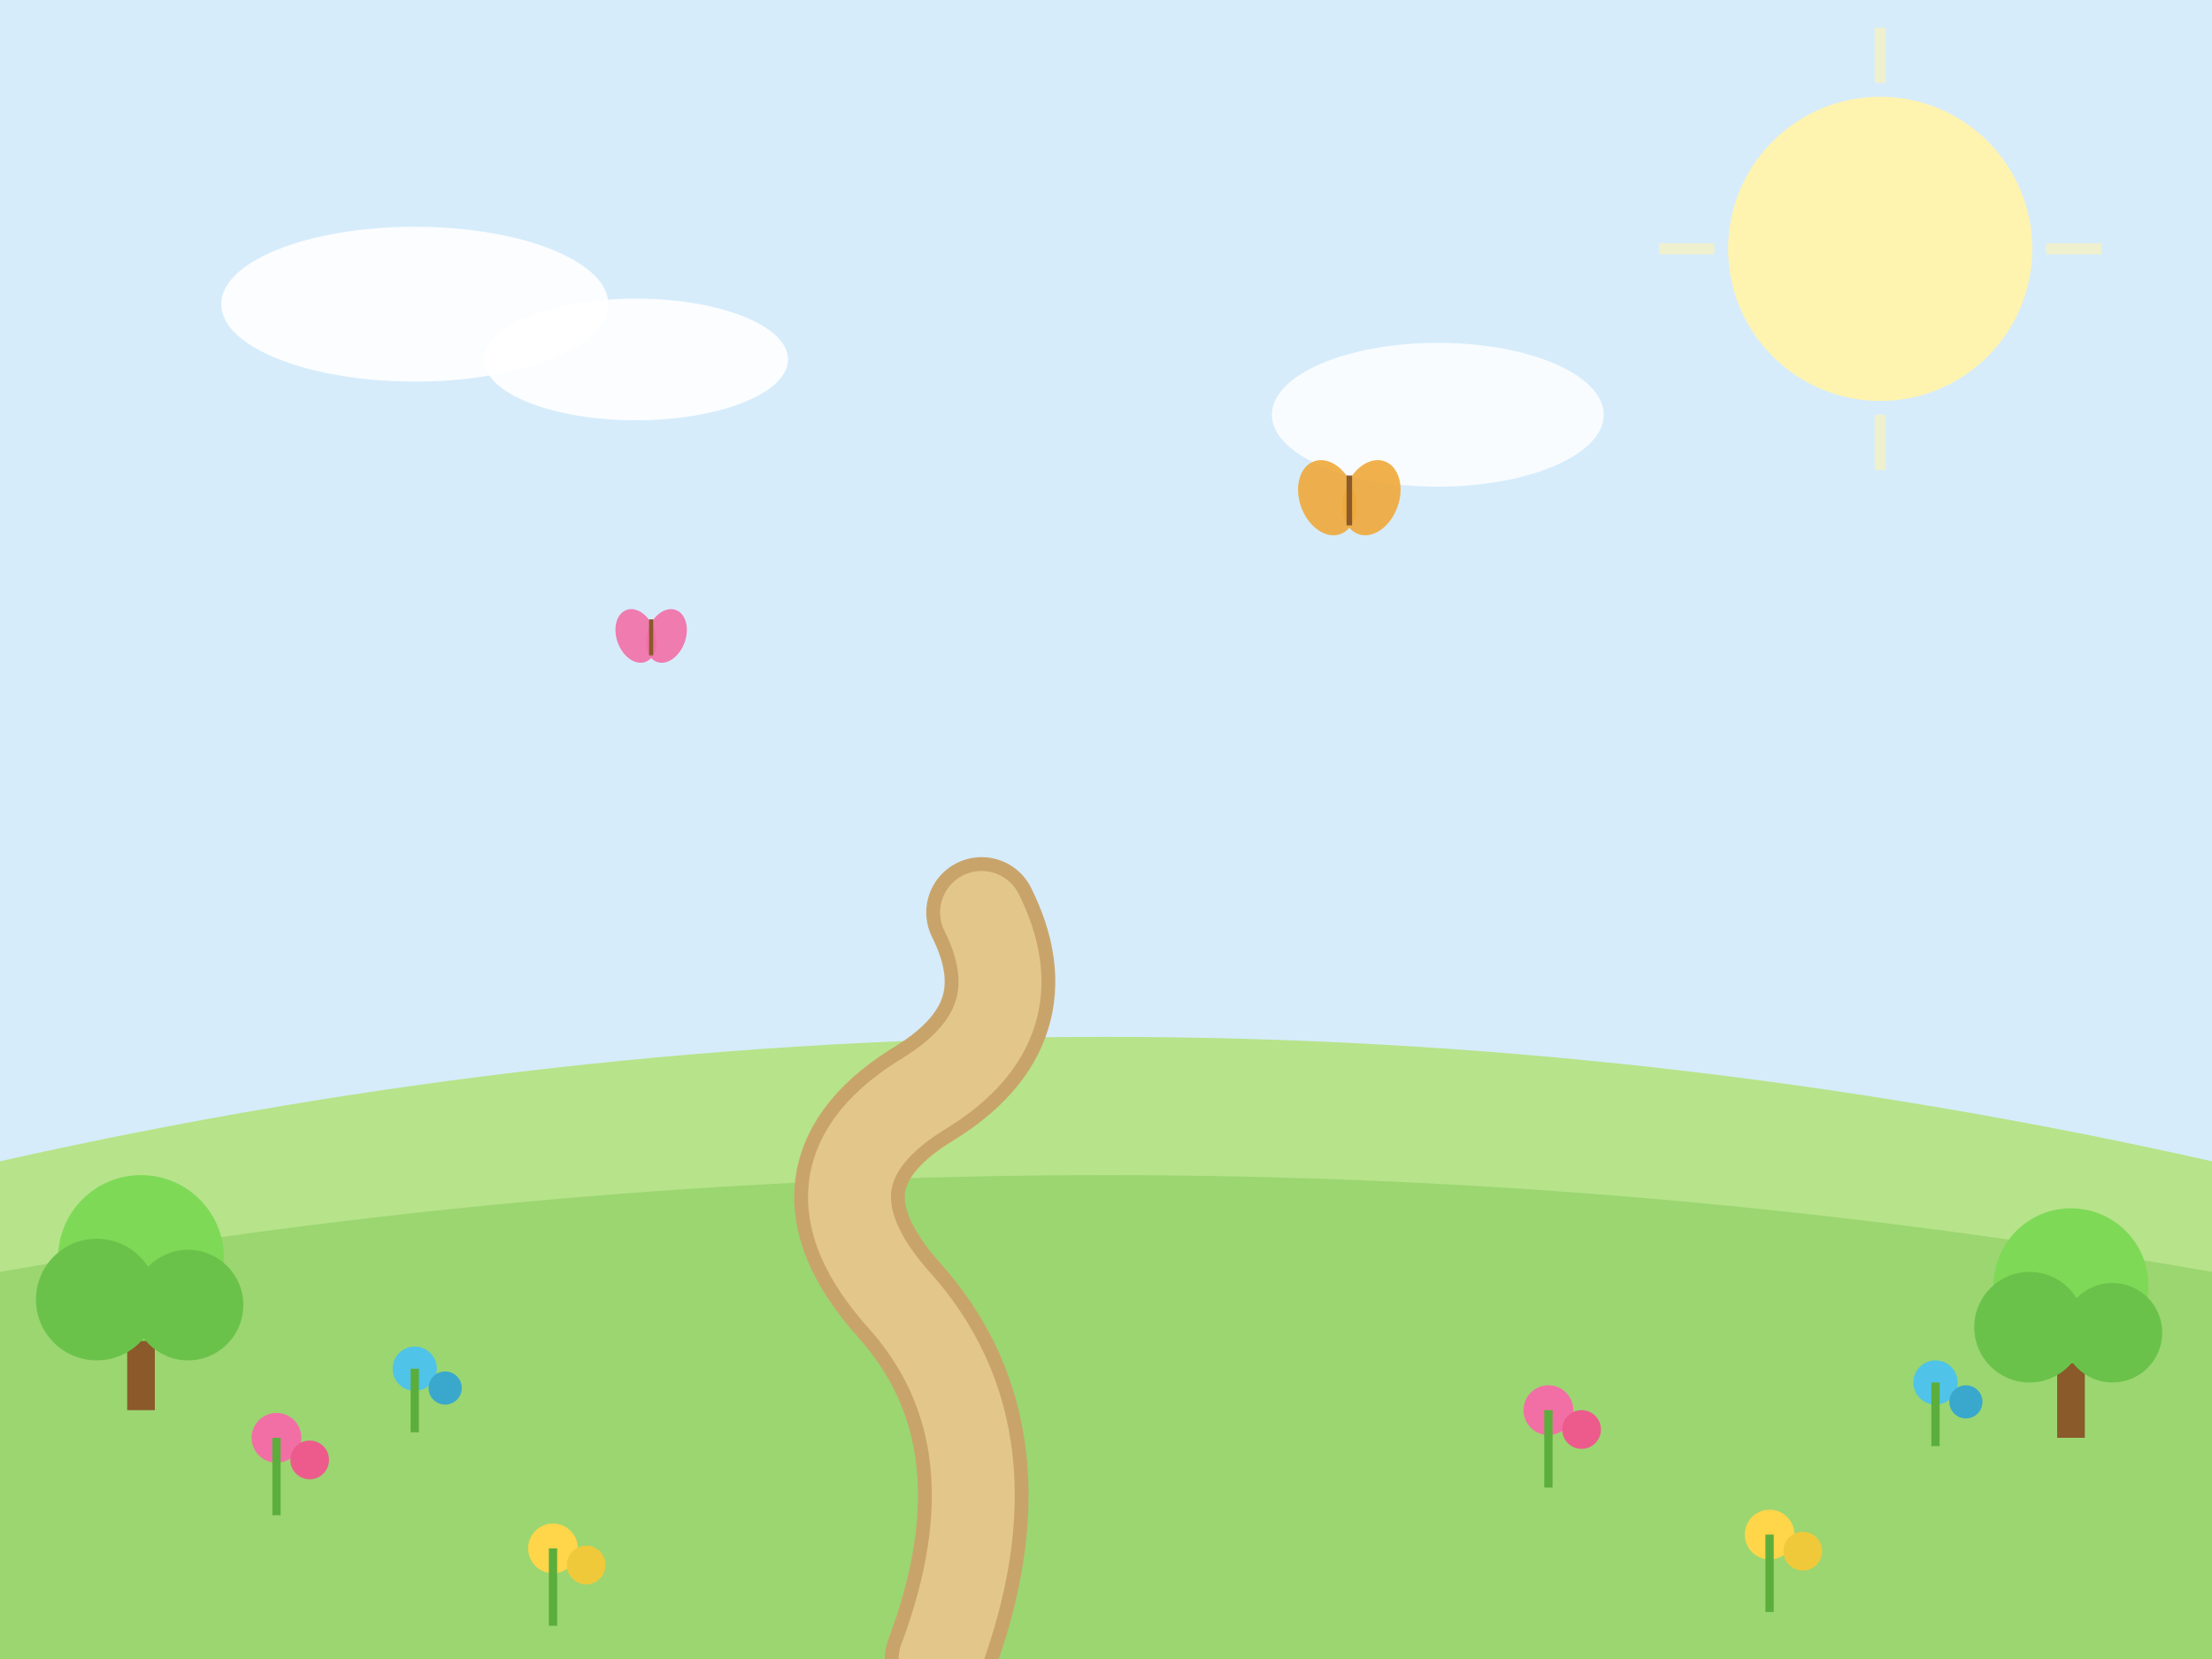
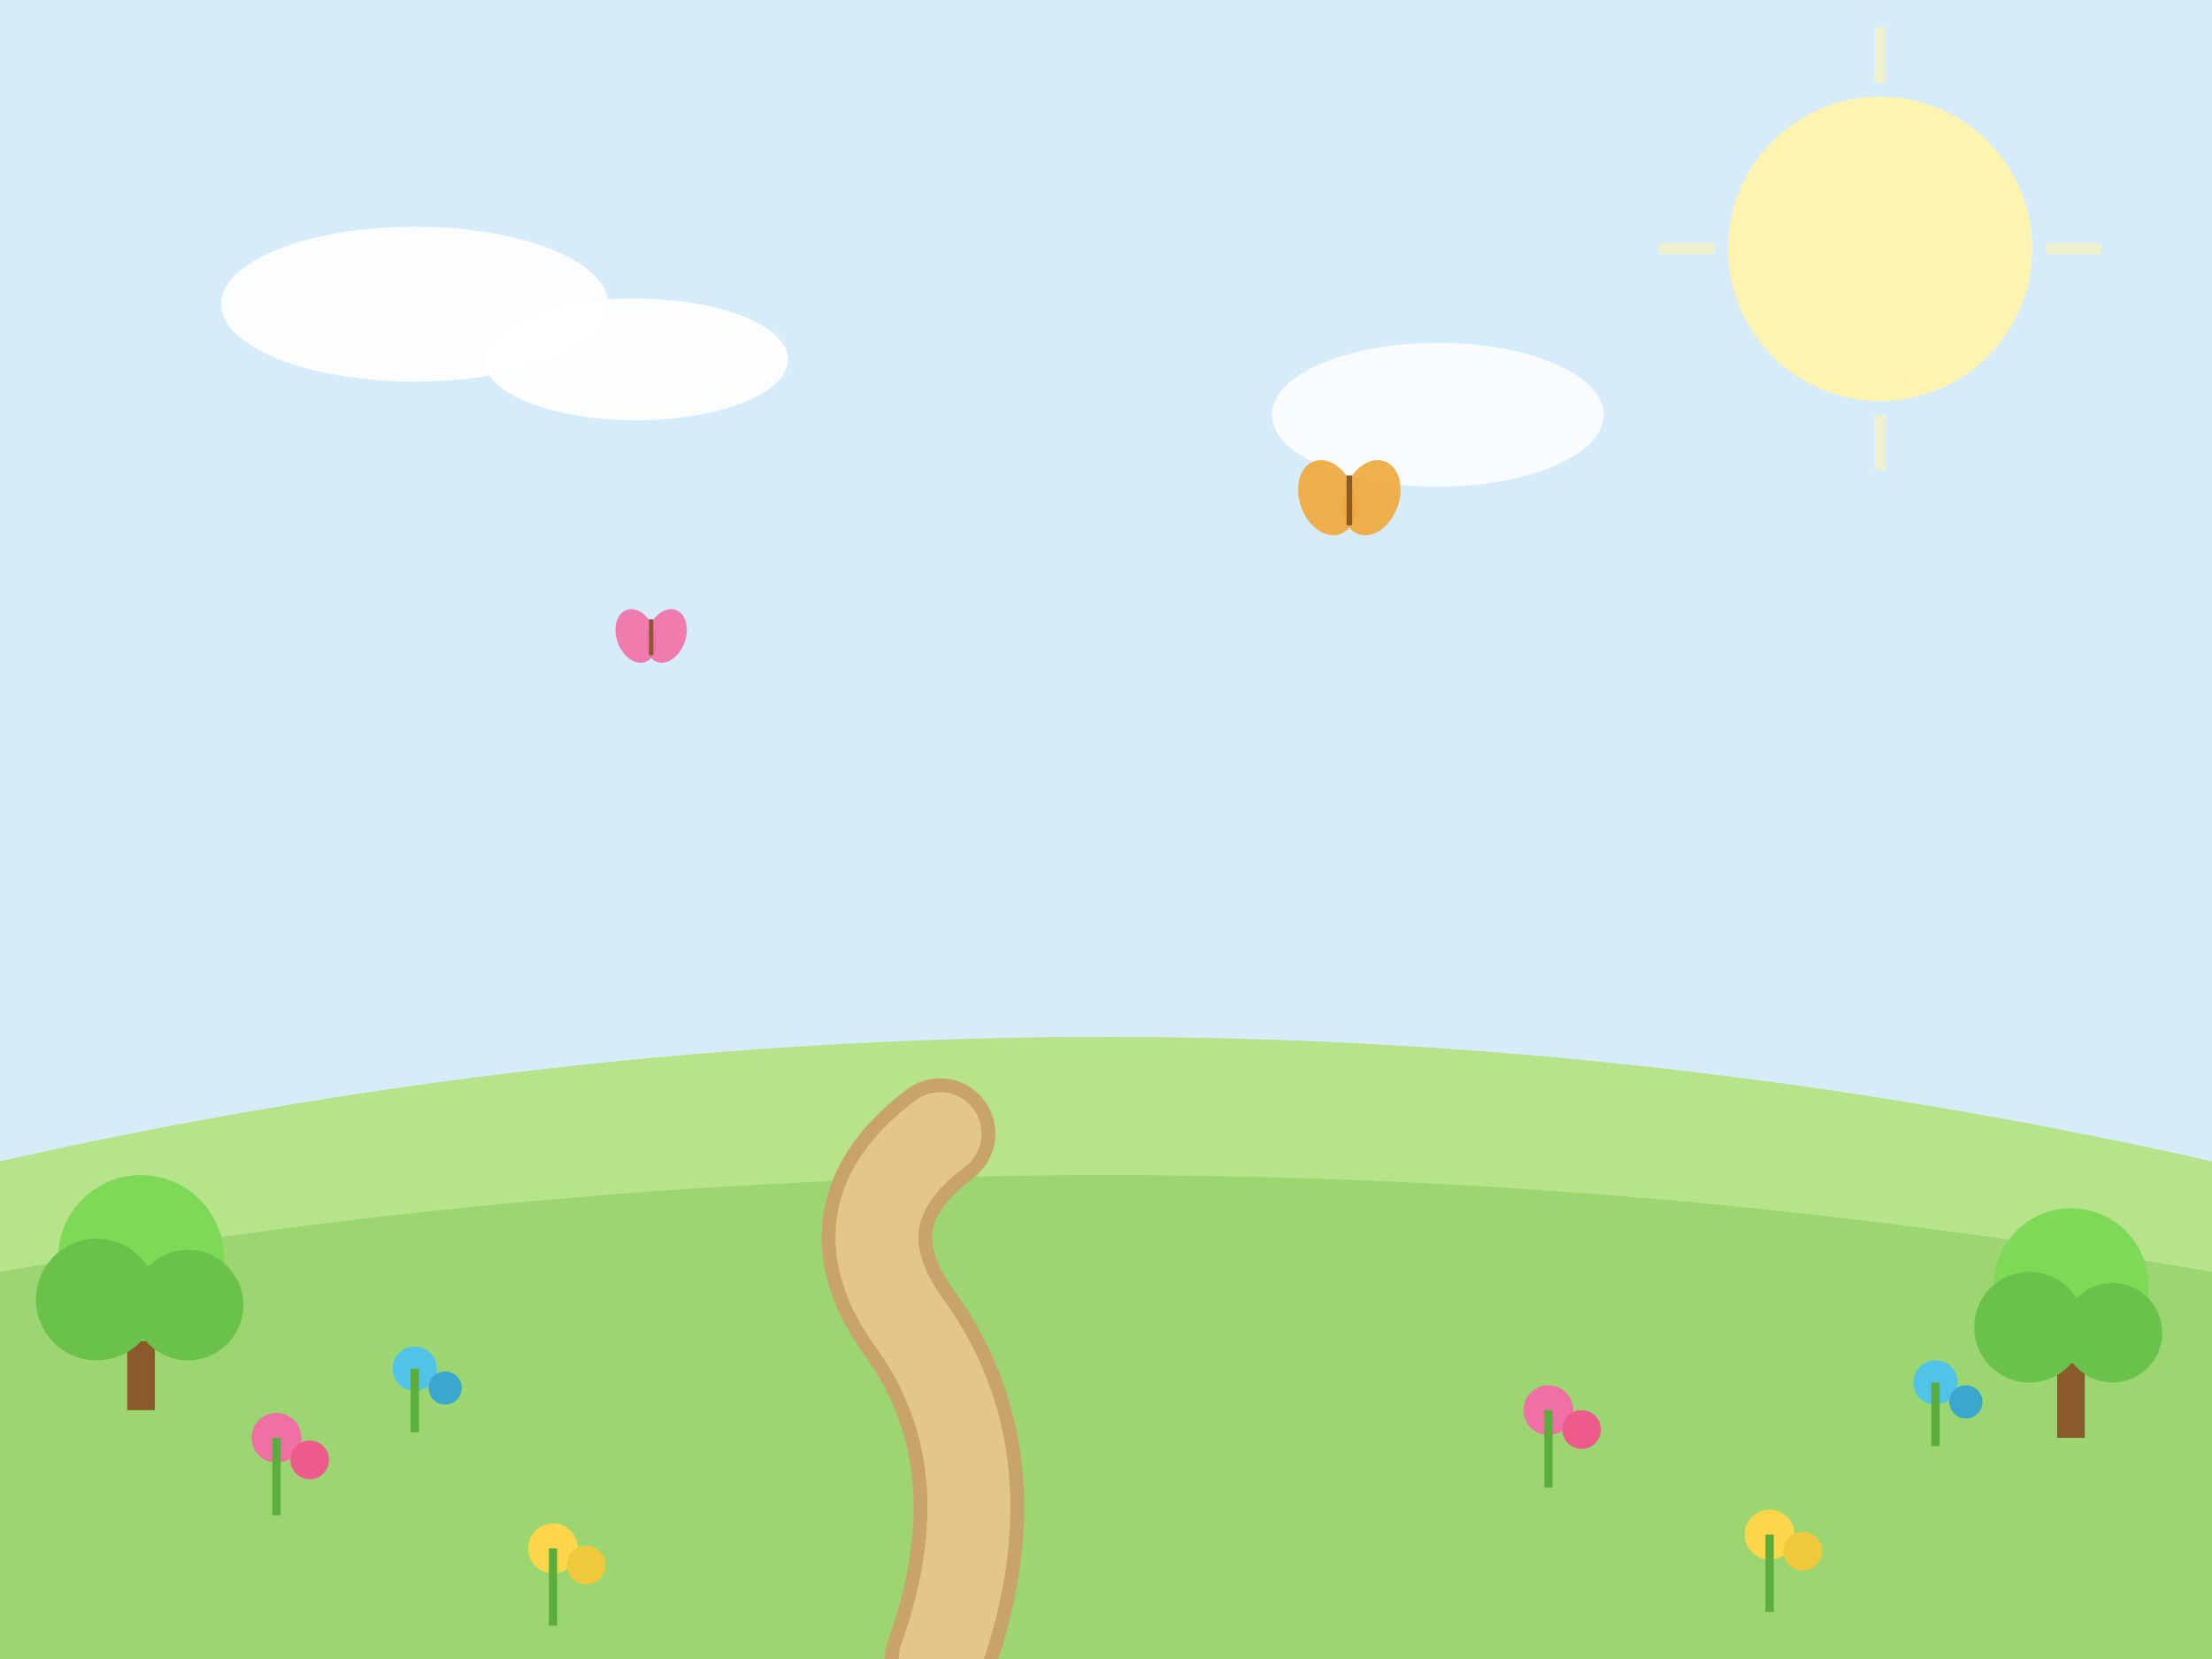
<svg xmlns="http://www.w3.org/2000/svg" viewBox="0 0 800 600">
  <rect width="800" height="600" fill="#D6ECFB" />
  <circle cx="680" cy="90" r="55" fill="#FFF3B0" />
  <g stroke="#FFF3B0" stroke-width="4" opacity="0.6">
    <line x1="680" y1="10" x2="680" y2="30" />
    <line x1="680" y1="150" x2="680" y2="170" />
    <line x1="600" y1="90" x2="620" y2="90" />
    <line x1="740" y1="90" x2="760" y2="90" />
  </g>
  <ellipse cx="150" cy="110" rx="70" ry="28" fill="#FFFFFF" opacity="0.9" />
  <ellipse cx="230" cy="130" rx="55" ry="22" fill="#FFFFFF" opacity="0.9" />
  <ellipse cx="520" cy="150" rx="60" ry="26" fill="#FFFFFF" opacity="0.85" />
  <g>
    <ellipse cx="480" cy="180" rx="10" ry="14" fill="#F0A93A" opacity="0.9" transform="rotate(-20 480 180)" />
    <ellipse cx="496" cy="180" rx="10" ry="14" fill="#F0A93A" opacity="0.9" transform="rotate(20 496 180)" />
    <line x1="488" y1="172" x2="488" y2="190" stroke="#8A5A2B" stroke-width="2" />
  </g>
  <g>
    <ellipse cx="230" cy="230" rx="7" ry="10" fill="#F26FA6" opacity="0.9" transform="rotate(-20 230 230)" />
    <ellipse cx="241" cy="230" rx="7" ry="10" fill="#F26FA6" opacity="0.9" transform="rotate(20 241 230)" />
    <line x1="235.5" y1="224" x2="235.5" y2="237" stroke="#8A5A2B" stroke-width="1.5" />
  </g>
  <path d="M0 420 Q400 330 800 420 L800 600 L0 600 Z" fill="#B7E38A" />
  <path d="M0 460 Q400 390 800 460 L800 600 L0 600 Z" fill="#9BD671" />
-   <path d="M340 600 Q370 520 325 470 Q285 425 335 395 Q375 370 355 330" fill="none" stroke="#C9A46A" stroke-width="40" stroke-linecap="round" />
-   <path d="M340 600 Q370 520 325 470 Q285 425 335 395 Q375 370 355 330" fill="none" stroke="#E3C68A" stroke-width="30" stroke-linecap="round" />
+   <path d="M340 600 Q365 530 330 480 Q300 440 340 410" fill="none" stroke="#C9A46A" stroke-width="40" stroke-linecap="round" />
+   <path d="M340 600 Q365 530 330 480 Q300 440 340 410" fill="none" stroke="#E3C68A" stroke-width="30" stroke-linecap="round" />
  <g>
    <rect x="46" y="470" width="10" height="40" fill="#8A5A2B" />
    <circle cx="51" cy="455" r="30" fill="#7ED957" />
    <circle cx="35" cy="470" r="22" fill="#6BC24A" />
    <circle cx="68" cy="472" r="20" fill="#6BC24A" />
  </g>
  <g>
    <rect x="744" y="480" width="10" height="40" fill="#8A5A2B" />
    <circle cx="749" cy="465" r="28" fill="#7ED957" />
    <circle cx="734" cy="480" r="20" fill="#6BC24A" />
    <circle cx="764" cy="482" r="18" fill="#6BC24A" />
  </g>
  <g>
    <circle cx="100" cy="520" r="9" fill="#F26FA6" />
    <circle cx="112" cy="528" r="7" fill="#EC5B8C" />
    <line x1="100" y1="520" x2="100" y2="548" stroke="#5CAE3C" stroke-width="3" />
  </g>
  <g>
    <circle cx="200" cy="560" r="9" fill="#FFD54A" />
    <circle cx="212" cy="566" r="7" fill="#F0C93A" />
    <line x1="200" y1="560" x2="200" y2="588" stroke="#5CAE3C" stroke-width="3" />
  </g>
  <g>
    <circle cx="150" cy="495" r="8" fill="#4FC3E8" />
    <circle cx="161" cy="502" r="6" fill="#3AA8CC" />
    <line x1="150" y1="495" x2="150" y2="518" stroke="#5CAE3C" stroke-width="3" />
  </g>
  <g>
    <circle cx="560" cy="510" r="9" fill="#F26FA6" />
    <circle cx="572" cy="517" r="7" fill="#EC5B8C" />
    <line x1="560" y1="510" x2="560" y2="538" stroke="#5CAE3C" stroke-width="3" />
  </g>
  <g>
    <circle cx="640" cy="555" r="9" fill="#FFD54A" />
    <circle cx="652" cy="561" r="7" fill="#F0C93A" />
    <line x1="640" y1="555" x2="640" y2="583" stroke="#5CAE3C" stroke-width="3" />
  </g>
  <g>
    <circle cx="700" cy="500" r="8" fill="#4FC3E8" />
    <circle cx="711" cy="507" r="6" fill="#3AA8CC" />
    <line x1="700" y1="500" x2="700" y2="523" stroke="#5CAE3C" stroke-width="3" />
  </g>
</svg>
